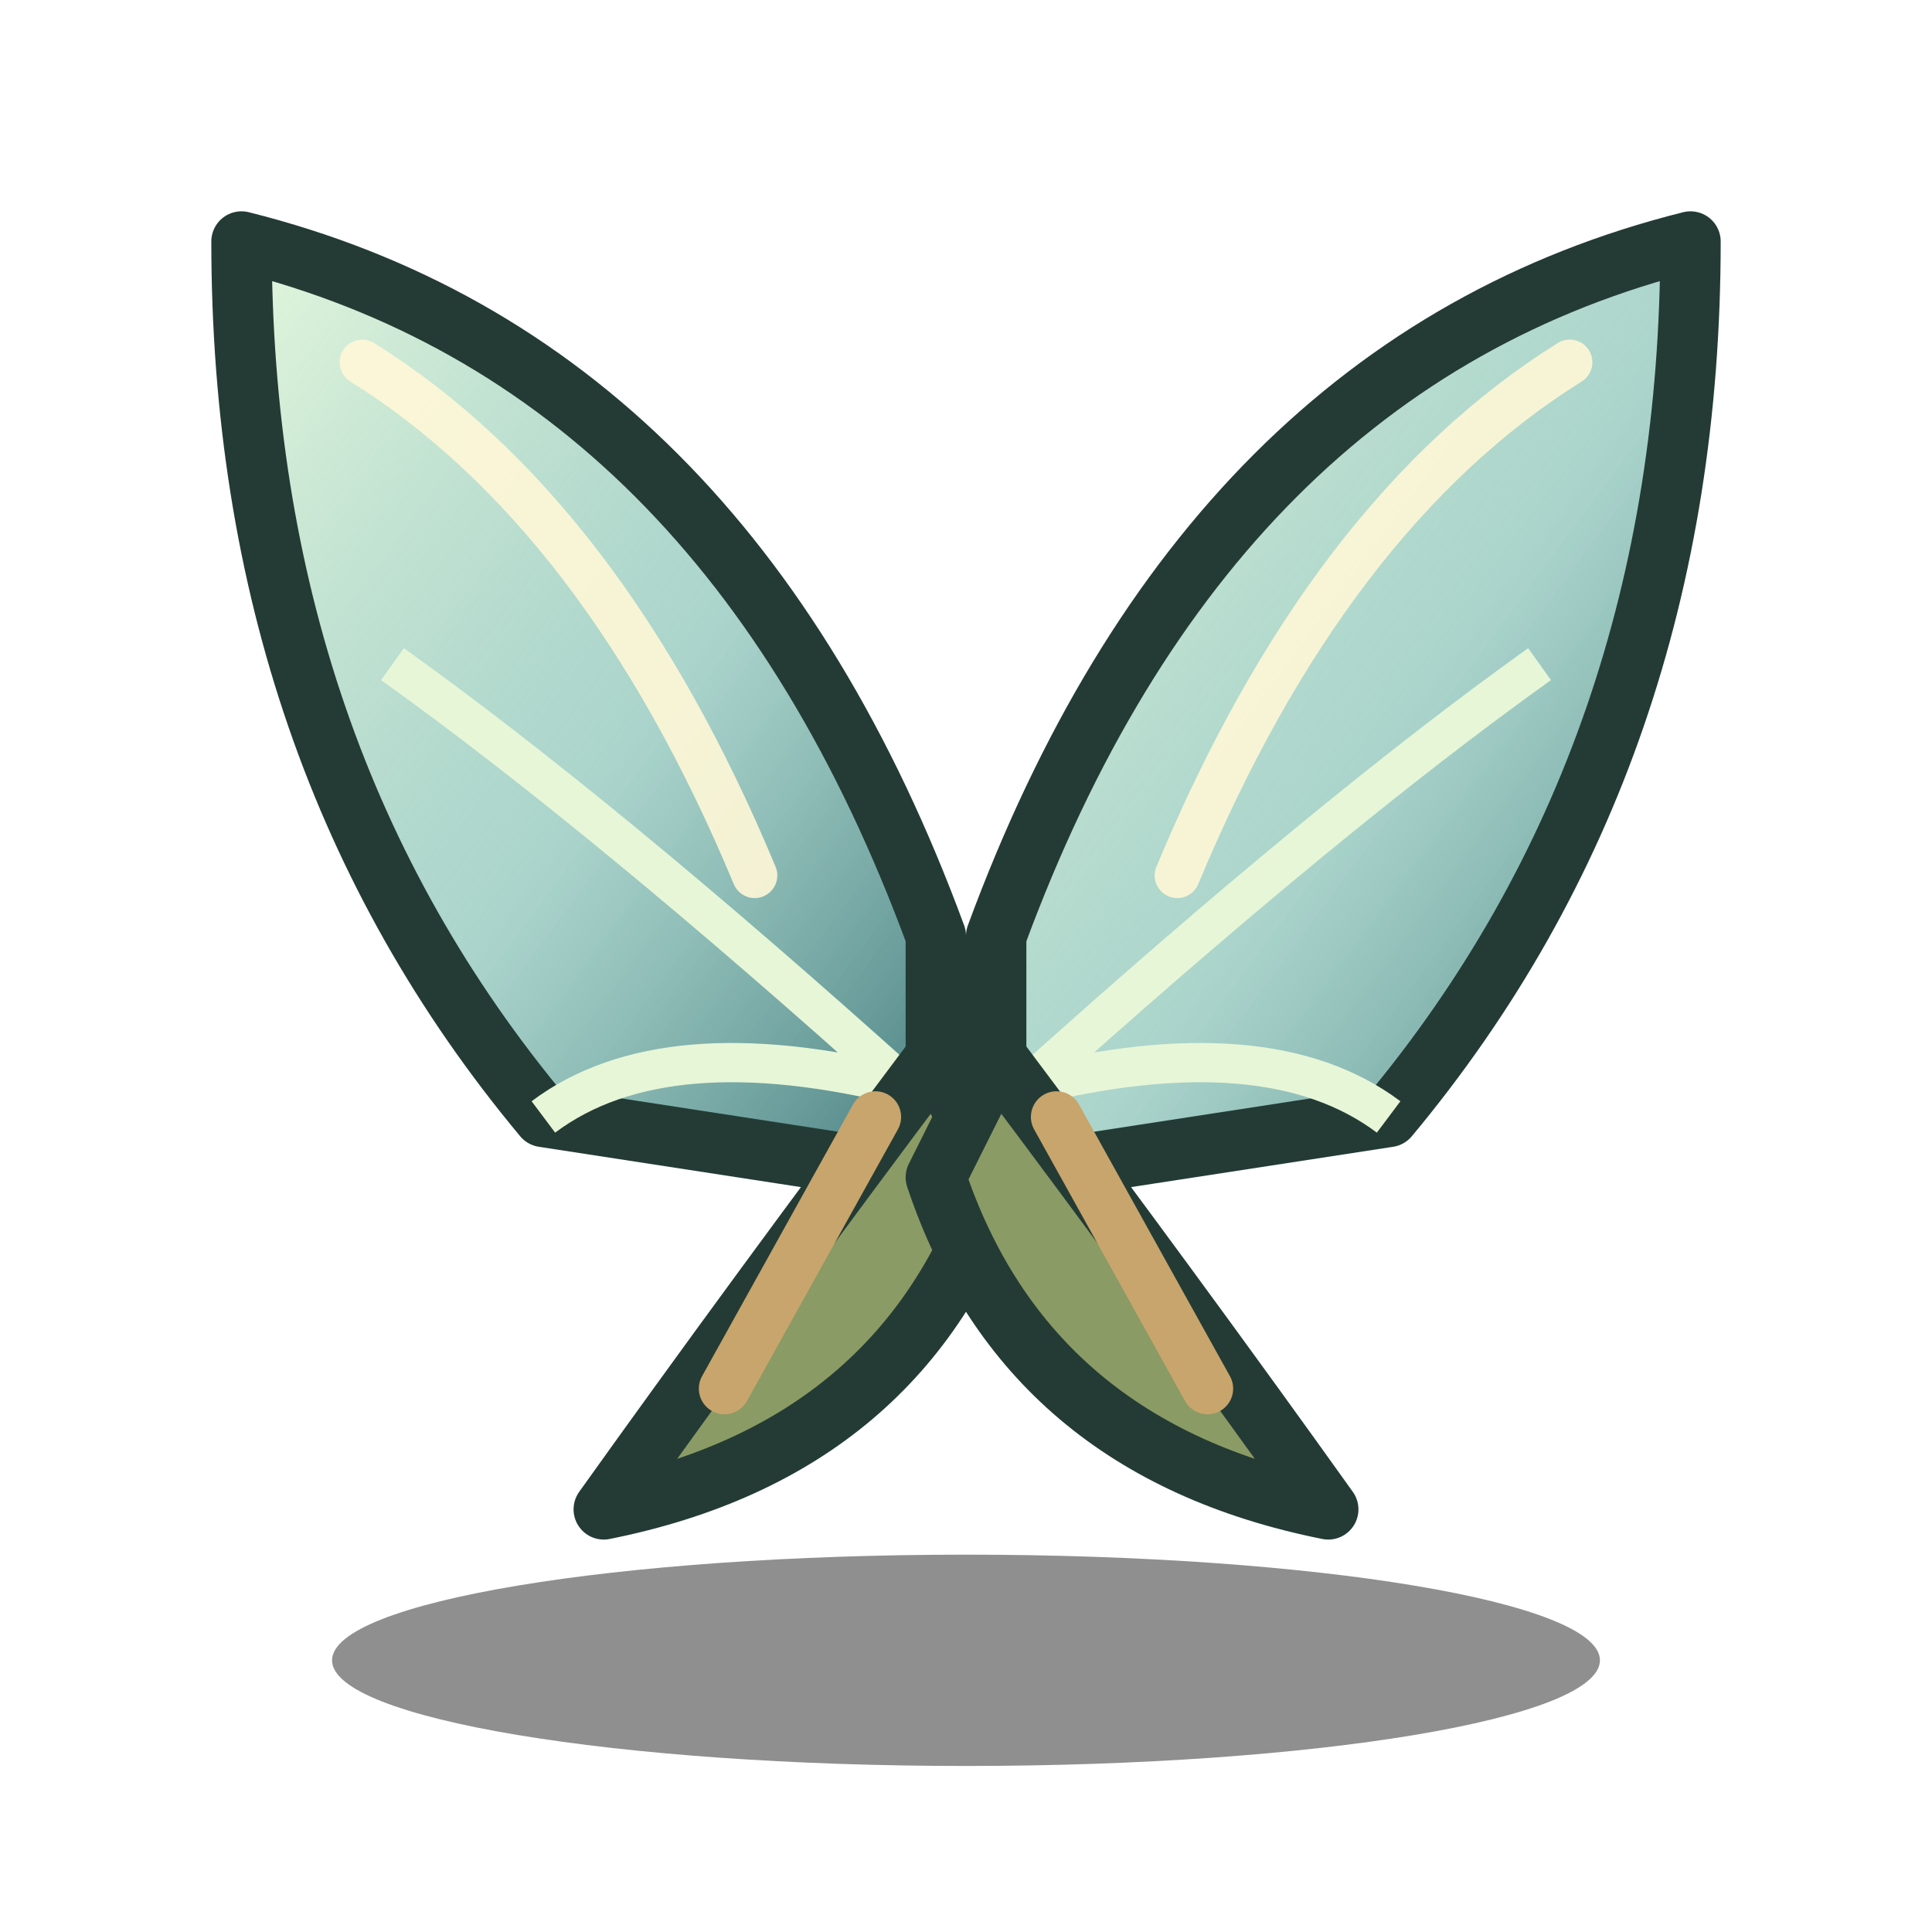
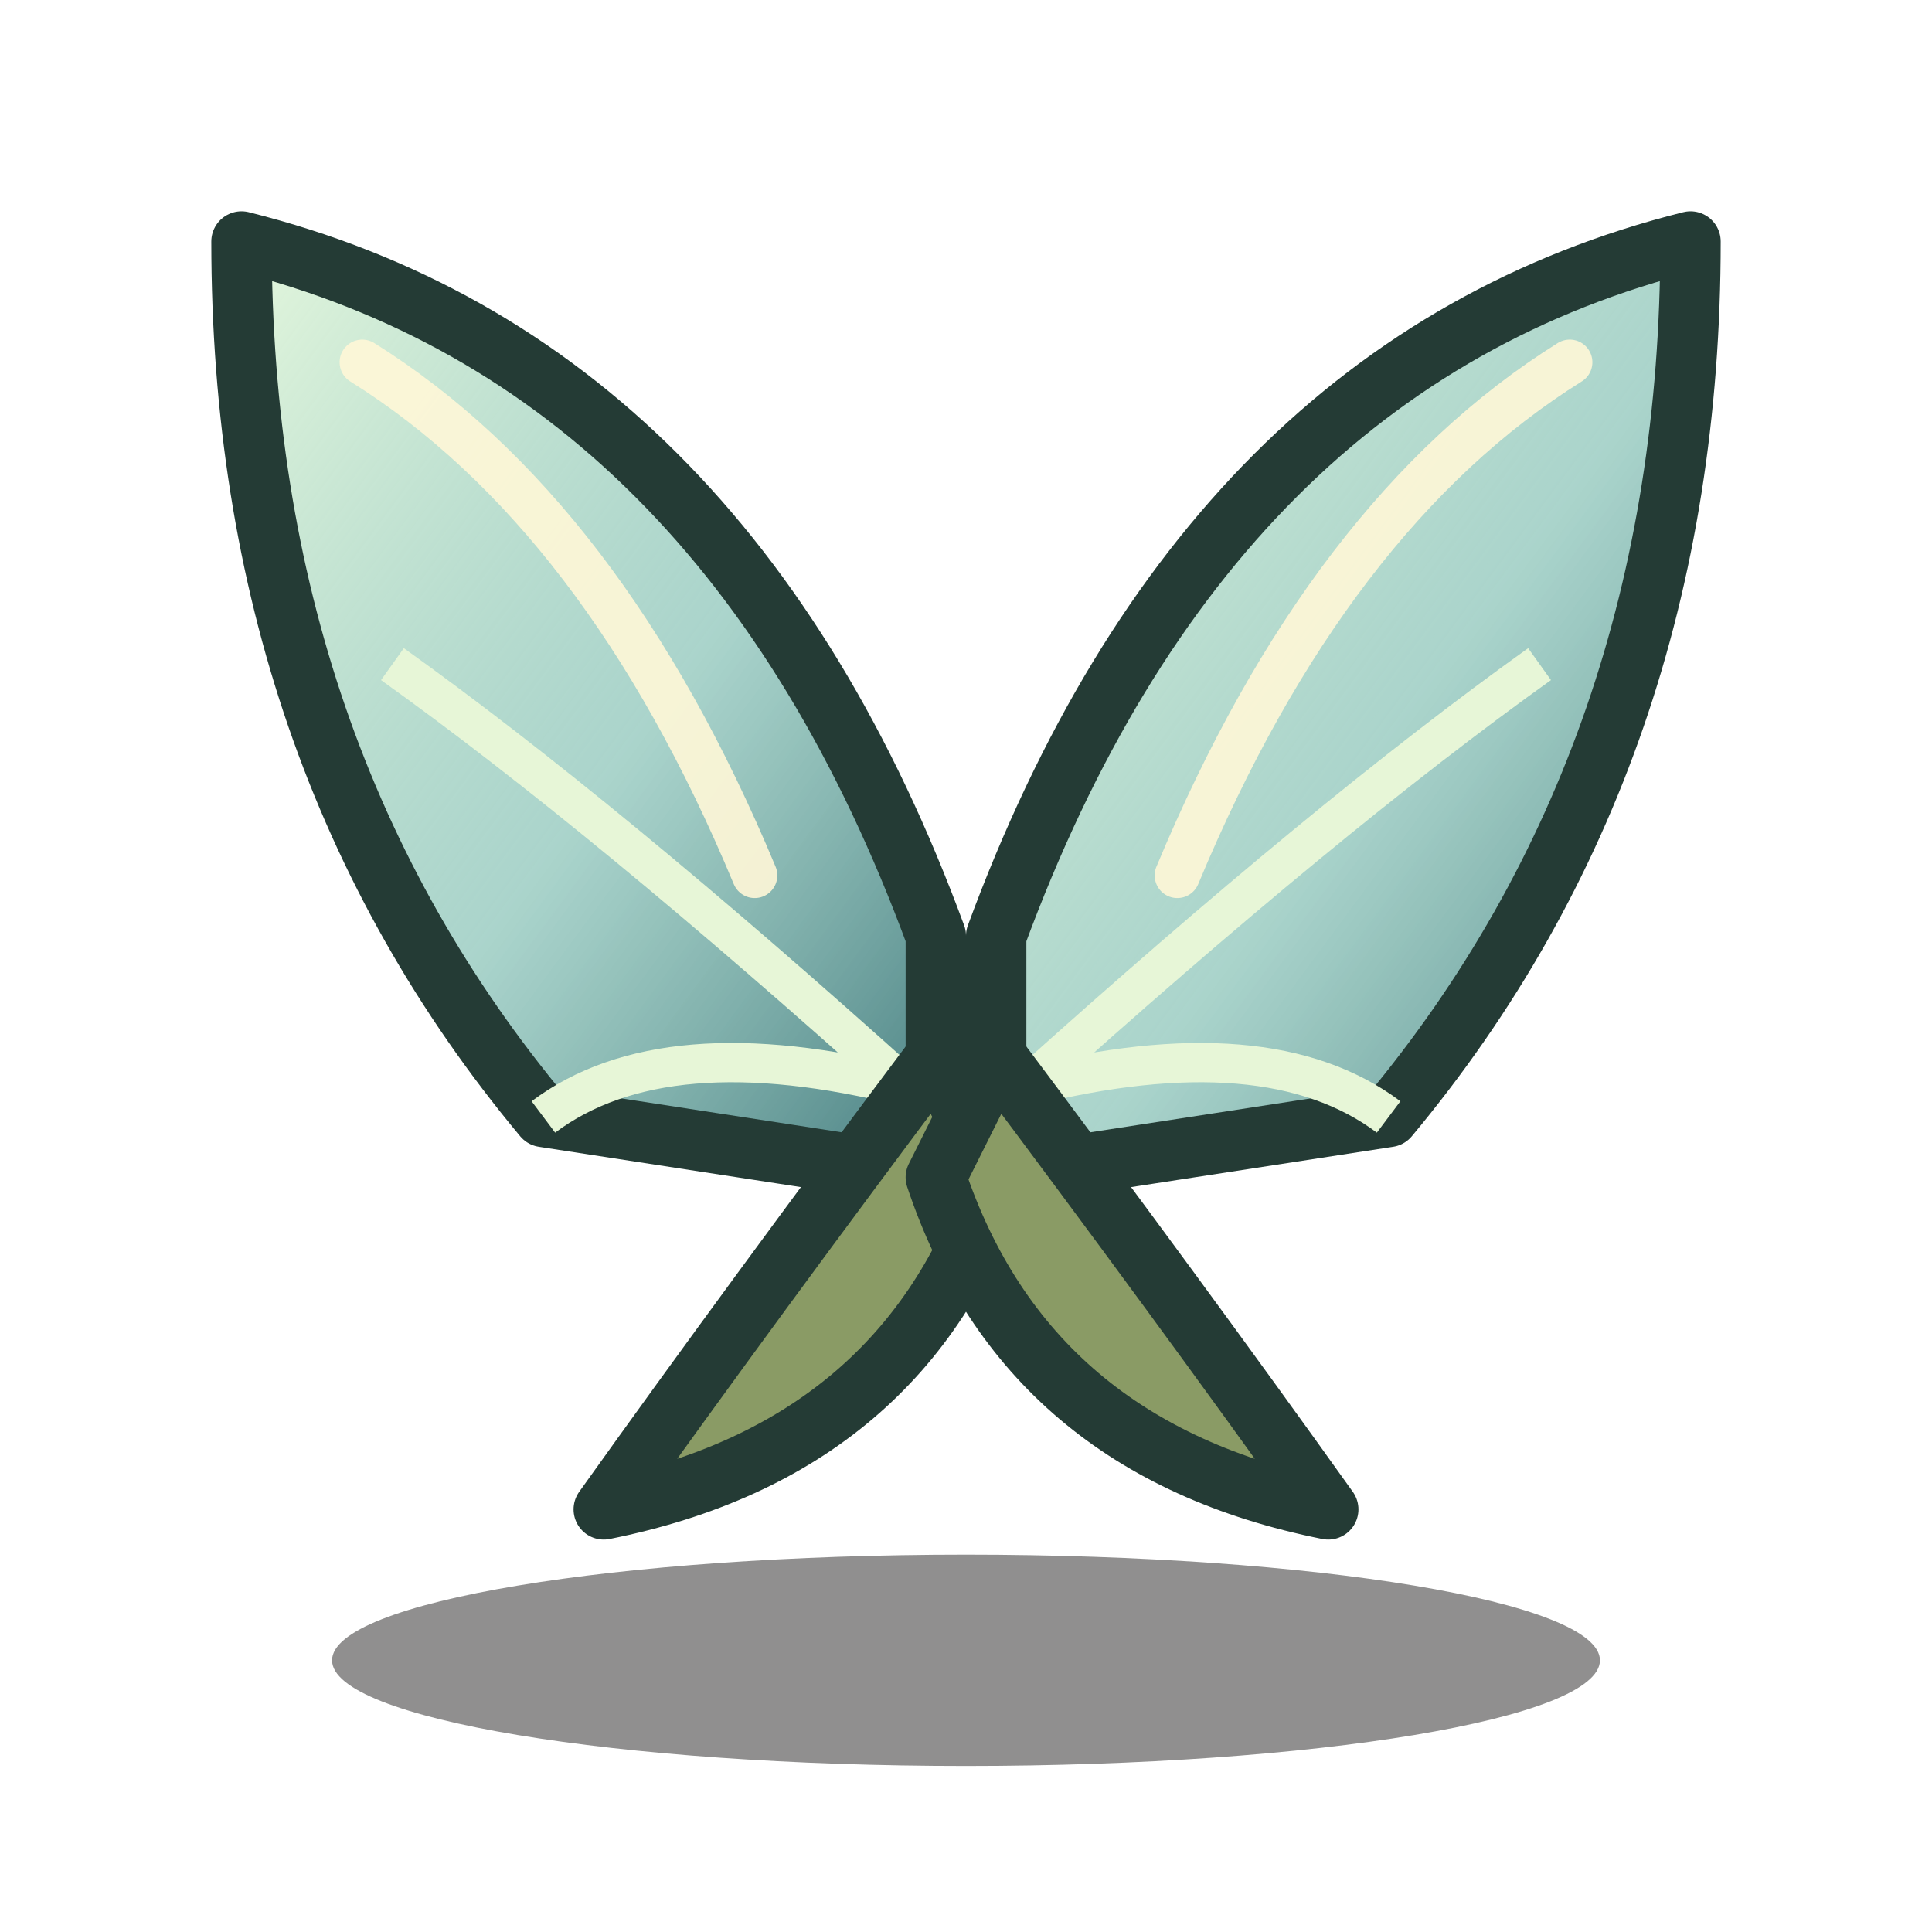
<svg xmlns="http://www.w3.org/2000/svg" viewBox="0 0 64 64" role="img" aria-label="Giant Mosquito Wings — Common">
  <defs>
    <linearGradient id="wing" x1="0" y1="0" x2="1" y2="1">
      <stop stop-color="#e1f6d9" stop-opacity=".9" />
      <stop offset=".55" stop-color="#7dbdb0" stop-opacity=".65" />
      <stop offset="1" stop-color="#326f72" stop-opacity=".9" />
    </linearGradient>
  </defs>
  <ellipse cx="32" cy="55" rx="21" ry="3.5" fill="#080706" opacity=".45" />
  <g stroke="#243b35" stroke-width="2" stroke-linejoin="round">
    <path d="M31 31Q24 12 8 8Q8 25 18 37L31 39Z" fill="url(#wing)" />
    <path d="M33 31Q40 12 56 8Q56 25 46 37L33 39Z" fill="url(#wing)" />
    <path d="M30 36Q20 27 13 22M30 36Q22 34 18 37M34 36Q44 27 51 22M34 36Q42 34 46 37" fill="none" stroke="#e7f6d7" stroke-width="1.3" />
    <path d="M31 35Q25 43 20 50Q30 48 33 39Z" fill="#8a9b65" />
    <path d="M33 35Q39 43 44 50Q34 48 31 39Z" fill="#8a9b65" />
  </g>
  <path d="M12 12Q20 17 25 29M52 12Q44 17 39 29" fill="none" stroke="#fff7d7" stroke-width="1.5" stroke-linecap="round" opacity=".9" />
-   <path d="M29 37l-5 9m11-9 5 9" stroke="#c8a56c" stroke-width="1.7" stroke-linecap="round" />
</svg>
